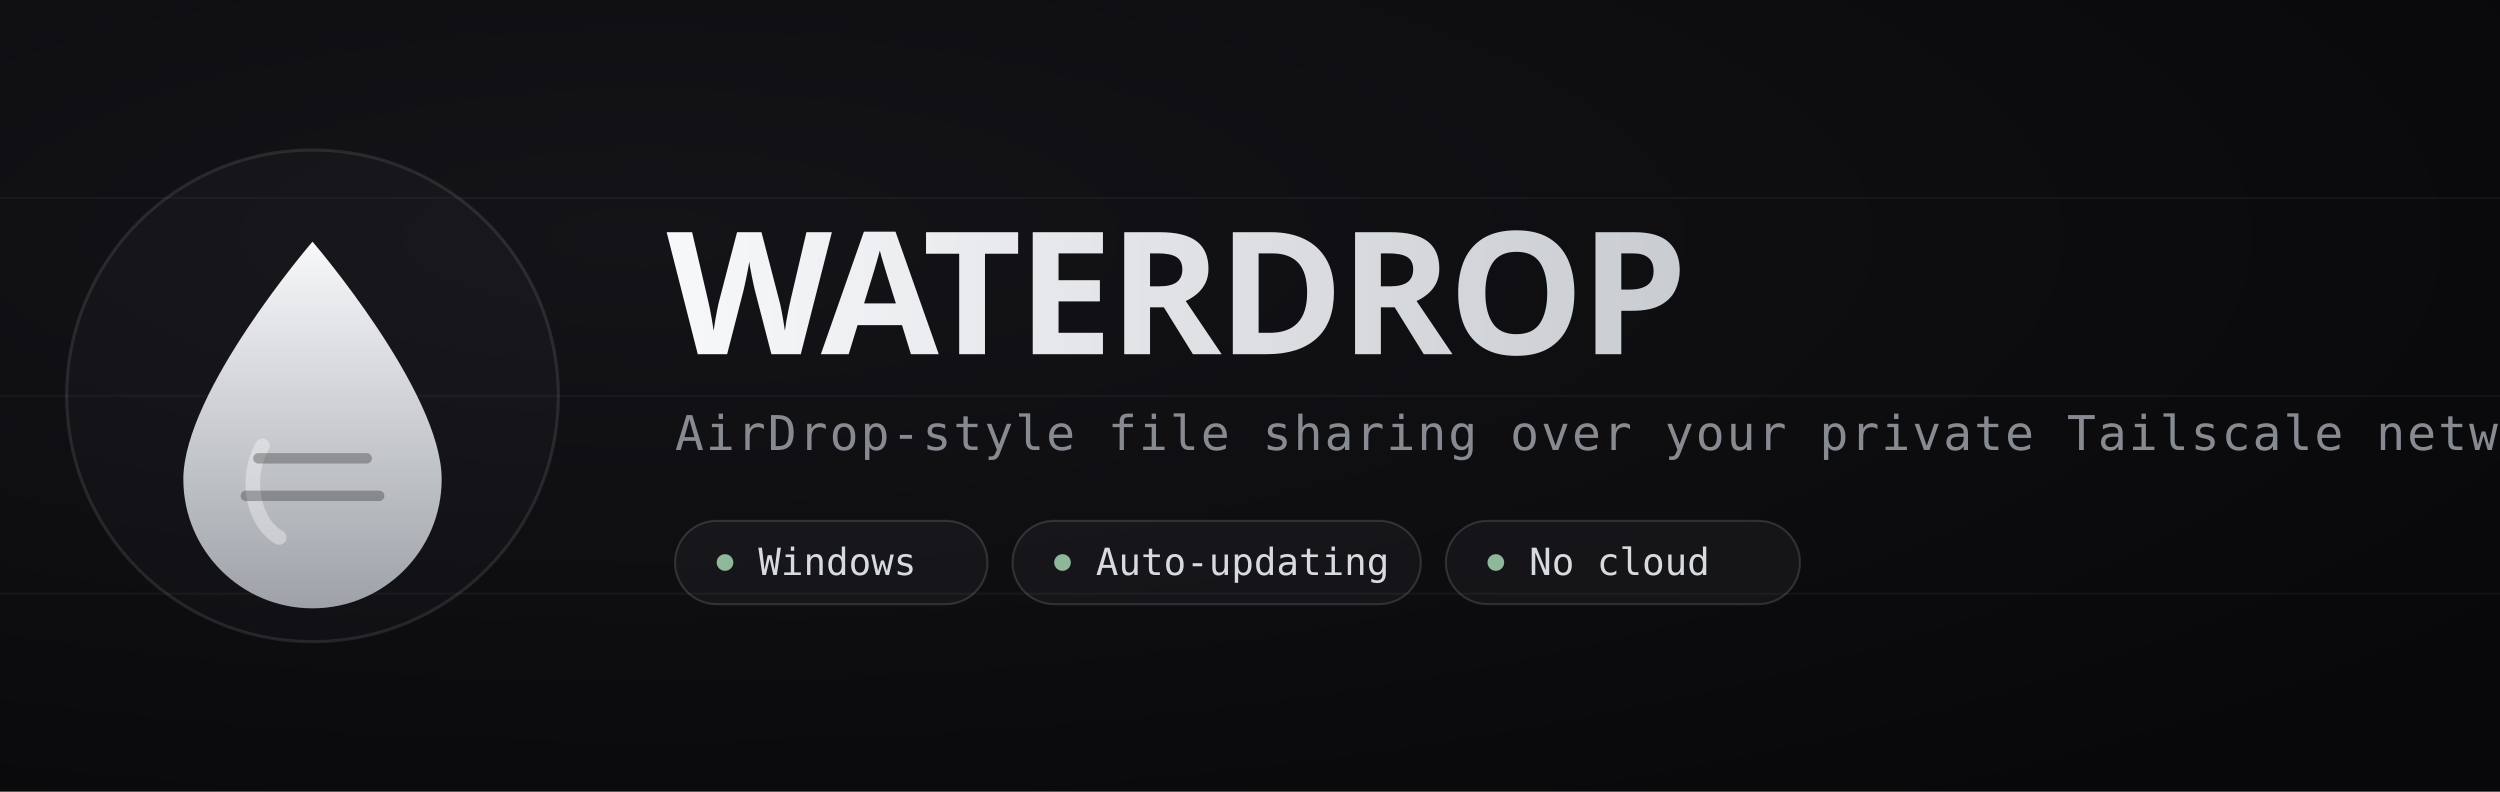
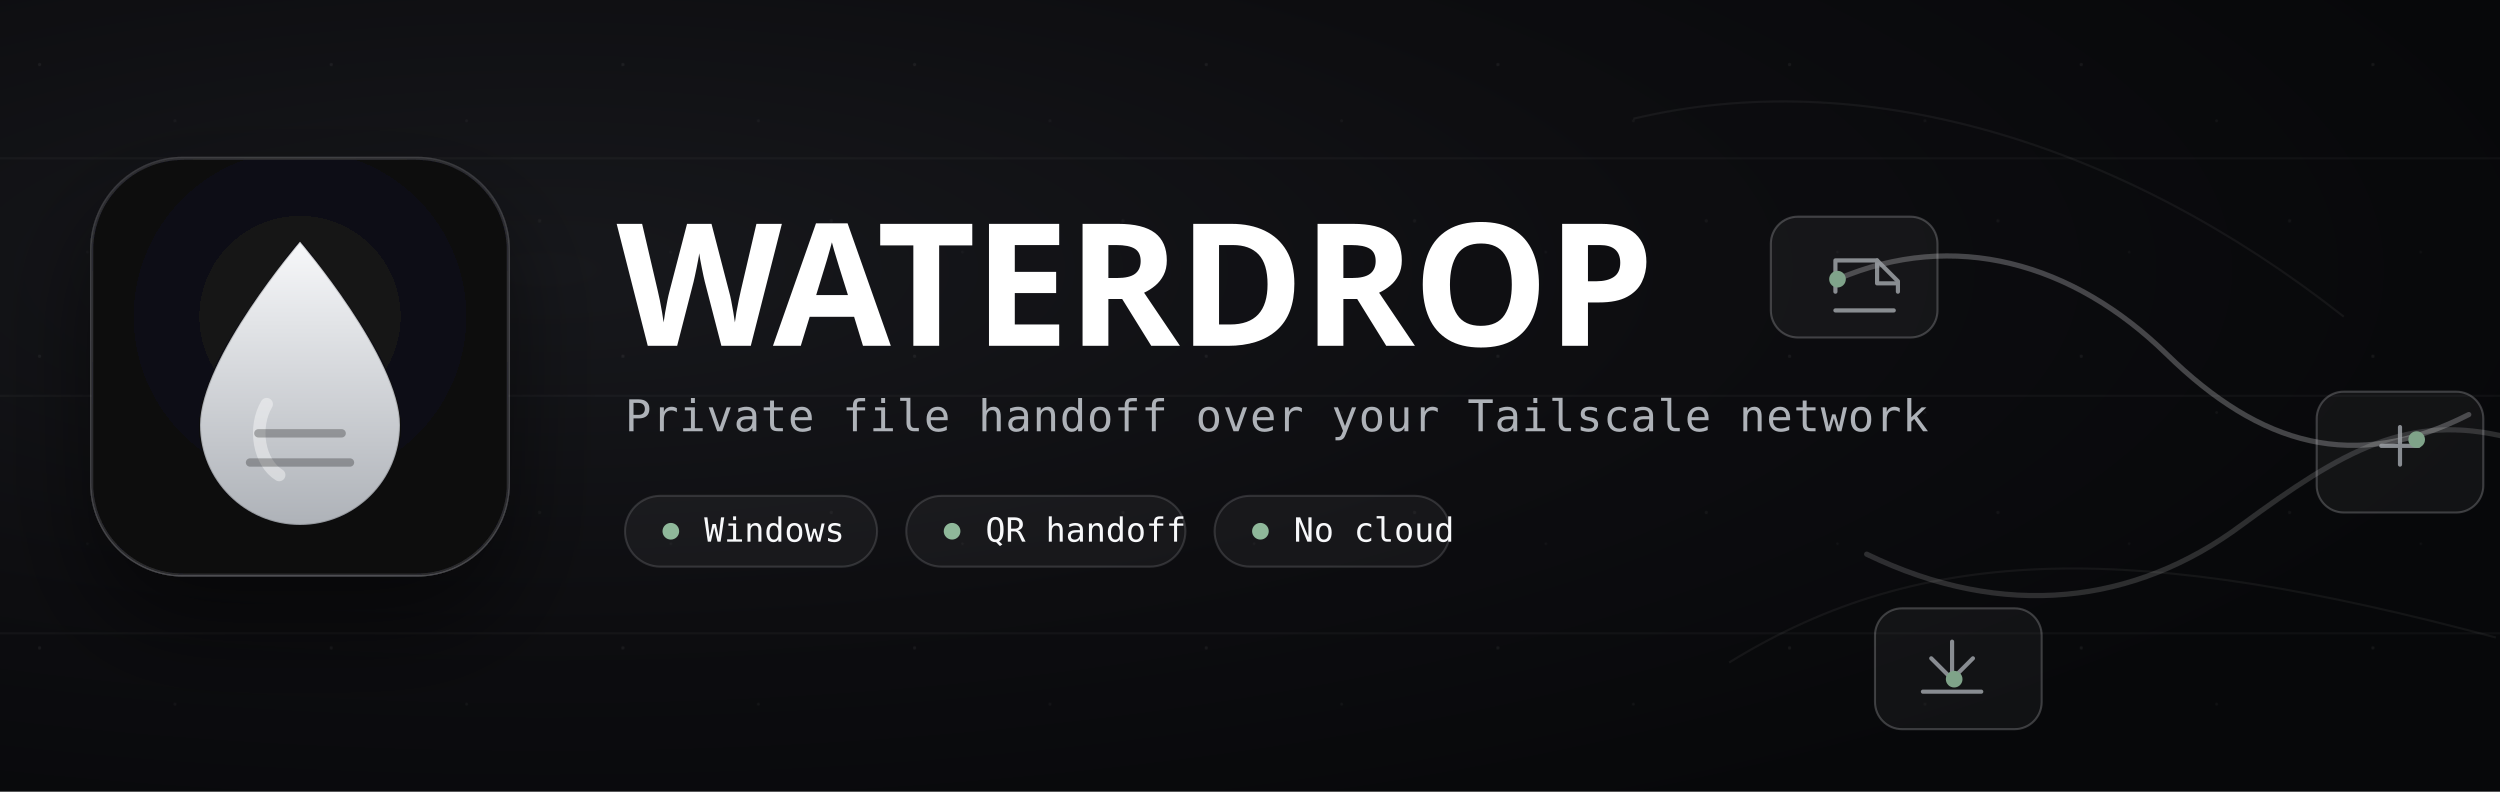
<svg xmlns="http://www.w3.org/2000/svg" width="1200" height="380" viewBox="0 0 1200 380" fill="none" role="img" aria-label="WaterDrop">
  <defs>
-     <radialGradient id="bbg" cx="26%" cy="30%" r="90%">
-       <stop offset="0%" stop-color="#141418" />
+     <radialGradient id="bgGlow" cx="22%" cy="34%" r="82%">
+       <stop offset="0%" stop-color="#17181c" />
+       <stop offset="56%" stop-color="#0d0d10" />
+       <stop offset="100%" stop-color="#07080a" />
+     </radialGradient>
+     <radialGradient id="markBg" cx="50%" cy="38%" r="75%">
+       <stop offset="0%" stop-color="#16161a" />
      <stop offset="100%" stop-color="#08080a" />
    </radialGradient>
-     <linearGradient id="bdrop" x1="0" y1="0" x2="0" y2="1">
+     <linearGradient id="drop" x1="0" y1="0" x2="0" y2="1">
      <stop offset="0%" stop-color="#f7f8fa" />
-       <stop offset="100%" stop-color="#9ea2a8" />
+       <stop offset="100%" stop-color="#aeb2b8" />
    </linearGradient>
-     <linearGradient id="ink" x1="0" y1="0" x2="1" y2="0">
-       <stop offset="0%" stop-color="#f7f8fa" />
-       <stop offset="100%" stop-color="#c9ccd1" />
+     <linearGradient id="wordmark" x1="238" y1="0" x2="720" y2="0">
+       <stop offset="0%" stop-color="#ffffff" />
+       <stop offset="62%" stop-color="#eef0f3" />
+       <stop offset="100%" stop-color="#aeb2b8" />
    </linearGradient>
+     <linearGradient id="route" x1="844" y1="92" x2="1140" y2="300">
+       <stop offset="0%" stop-color="#f7f8fa" stop-opacity="0.28" />
+       <stop offset="48%" stop-color="#8fb89a" stop-opacity="0.72" />
+       <stop offset="100%" stop-color="#f7f8fa" stop-opacity="0.08" />
+     </linearGradient>
+     <filter id="softShadow" x="-30%" y="-30%" width="160%" height="160%">
+       <feDropShadow dx="0" dy="24" stdDeviation="24" flood-color="#000000" flood-opacity="0.52" />
+     </filter>
+     <pattern id="grain" width="140" height="140" patternUnits="userSpaceOnUse">
+       <rect width="140" height="140" fill="#ffffff" opacity="0" />
+       <circle cx="19" cy="31" r="0.8" fill="#ffffff" opacity="0.08" />
+       <circle cx="84" cy="58" r="0.7" fill="#ffffff" opacity="0.055" />
+       <circle cx="119" cy="106" r="0.8" fill="#ffffff" opacity="0.06" />
+       <circle cx="42" cy="121" r="0.6" fill="#ffffff" opacity="0.05" />
+     </pattern>
  </defs>
-   <rect width="1200" height="380" rx="0" fill="url(#bbg)" />
-   <g stroke="rgba(247,248,250,0.04)" stroke-width="1">
-     <line x1="0" y1="95" x2="1200" y2="95" />
-     <line x1="0" y1="190" x2="1200" y2="190" />
-     <line x1="0" y1="285" x2="1200" y2="285" />
-   </g>
-   <g transform="translate(150,190)">
-     <circle r="118" fill="rgba(247,248,250,0.02)" stroke="rgba(247,248,250,0.10)" stroke-width="1.5" />
-     <path d="M0 -74 C0 -74 62 -2 62 40 A62 62 0 0 1 -62 40 C-62 -2 0 -74 0 -74 Z" fill="url(#bdrop)" />
-     <path d="M-24 24 a20 28 0 0 0 8 44" fill="none" stroke="rgba(255,255,255,0.7)" stroke-width="7" stroke-linecap="round" opacity="0.5" />
-     <g stroke="rgba(8,8,10,0.28)" stroke-width="5" stroke-linecap="round">
-       <line x1="-26" y1="30" x2="26" y2="30" />
-       <line x1="-32" y1="48" x2="32" y2="48" />
+   <rect width="1200" height="380" fill="url(#bgGlow)" />
+   <rect width="1200" height="380" fill="url(#grain)" opacity="0.65" />
+   <path d="M0 76H1200M0 190H1200M0 304H1200" stroke="#f7f8fa" stroke-opacity="0.035" />
+   <path d="M784 57C893 31 1017 67 1125 152" stroke="#f7f8fa" stroke-opacity="0.055" stroke-width="1" />
+   <path d="M830 318C924 260 1026 260 1198 306" stroke="#f7f8fa" stroke-opacity="0.055" stroke-width="1" />
+   <g transform="translate(44 76)" filter="url(#softShadow)">
+     <rect x="0" y="0" width="200" height="200" rx="44" fill="url(#markBg)" stroke="rgba(247,248,250,0.14)" stroke-width="1.5" />
+     <path d="M100 40 C100 40 148 96 148 128 A48 48 0 0 1 52 128 C52 96 100 40 100 40 Z" fill="url(#drop)" stroke="rgba(0,0,0,0.15)" stroke-width="1" />
+     <path d="M84 118 a16 22 0 0 0 6 34" fill="none" stroke="rgba(255,255,255,0.75)" stroke-width="6" stroke-linecap="round" opacity="0.55" />
+     <g stroke="rgba(8,8,10,0.28)" stroke-width="4" stroke-linecap="round">
+       <line x1="80" y1="132" x2="120" y2="132" />
+       <line x1="76" y1="146" x2="124" y2="146" />
    </g>
  </g>
-   <text x="320" y="170" font-family="Arial Black, Segoe UI, sans-serif" font-size="82" font-weight="900" fill="url(#ink)" letter-spacing="-2">WATERDROP</text>
-   <text x="324" y="216" font-family="Consolas, monospace" font-size="23" fill="#878b91" letter-spacing="1">AirDrop-style file sharing over your private Tailscale network</text>
-   <g font-family="Consolas, monospace" font-size="18" fill="#d7dade">
-     <g transform="translate(324,250)">
-       <rect width="150" height="40" rx="20" fill="rgba(247,248,250,0.04)" stroke="rgba(247,248,250,0.14)" />
-       <circle cx="24" cy="20" r="4" fill="#8fb89a" />
-       <text x="40" y="26">Windows</text>
+   <g transform="translate(296 104)">
+     <text x="0" y="62" font-family="Segoe UI Black, Arial Black, Segoe UI, sans-serif" font-size="82" font-weight="900" fill="url(#wordmark)" letter-spacing="-1">WATERDROP</text>
+     <text x="4" y="103" font-family="Cascadia Code, Consolas, monospace" font-size="21" fill="#aeb2b8" letter-spacing="0.4">Private file handoff over your Tailscale network</text>
+     <g transform="translate(4 134)" font-family="Cascadia Code, Consolas, monospace" font-size="16" fill="#f7f8fa">
+       <g>
+         <rect width="121" height="34" rx="17" fill="rgba(247,248,250,0.045)" stroke="rgba(247,248,250,0.14)" />
+         <circle cx="22" cy="17" r="4" fill="#8fb89a" />
+         <text x="38" y="22">Windows</text>
+       </g>
+       <g transform="translate(135 0)">
+         <rect width="134" height="34" rx="17" fill="rgba(247,248,250,0.045)" stroke="rgba(247,248,250,0.14)" />
+         <circle cx="22" cy="17" r="4" fill="#8fb89a" />
+         <text x="38" y="22">QR handoff</text>
+       </g>
+       <g transform="translate(283 0)">
+         <rect width="113" height="34" rx="17" fill="rgba(247,248,250,0.045)" stroke="rgba(247,248,250,0.14)" />
+         <circle cx="22" cy="17" r="4" fill="#8fb89a" />
+         <text x="38" y="22">No cloud</text>
+       </g>
    </g>
-     <g transform="translate(486,250)">
-       <rect width="196" height="40" rx="20" fill="rgba(247,248,250,0.04)" stroke="rgba(247,248,250,0.14)" />
-       <circle cx="24" cy="20" r="4" fill="#8fb89a" />
-       <text x="40" y="26">Auto-updating</text>
+   </g>
+   <g transform="translate(850 92)" opacity="0.88">
+     <path d="M32 42C88 18 145 34 190 78C235 122 280 135 335 107" stroke="url(#route)" stroke-width="2.5" stroke-linecap="round" />
+     <path d="M46 174C112 206 175 198 226 160C275 124 306 106 354 118" stroke="url(#route)" stroke-width="2.5" stroke-linecap="round" opacity="0.62" />
+     <g fill="#08080a" stroke="#f7f8fa" stroke-opacity="0.24">
+       <rect x="0" y="12" width="80" height="58" rx="13" fill="rgba(247,248,250,0.055)" />
+       <rect x="262" y="96" width="80" height="58" rx="13" fill="rgba(247,248,250,0.055)" />
+       <rect x="50" y="200" width="80" height="58" rx="13" fill="rgba(247,248,250,0.045)" />
    </g>
-     <g transform="translate(694,250)">
-       <rect width="170" height="40" rx="20" fill="rgba(247,248,250,0.04)" stroke="rgba(247,248,250,0.14)" />
-       <circle cx="24" cy="20" r="4" fill="#8fb89a" />
-       <text x="40" y="26">No cloud</text>
+     <g stroke="#aeb2b8" stroke-width="2" stroke-linecap="round" stroke-linejoin="round" opacity="0.86">
+       <path d="M31 48V33h20l10 10v5" />
+       <path d="M51 33v11h10" />
+       <path d="M31 57h28" />
+       <path d="M293 122h18" />
+       <path d="M302 113v18" />
+       <path d="M87 234v-18" />
+       <path d="M77 224l10 10l10-10" />
+       <path d="M73 240h28" />
+     </g>
+     <g fill="#8fb89a">
+       <circle cx="32" cy="42" r="4" />
+       <circle cx="310" cy="119" r="4" />
+       <circle cx="88" cy="234" r="4" />
    </g>
  </g>
</svg>
